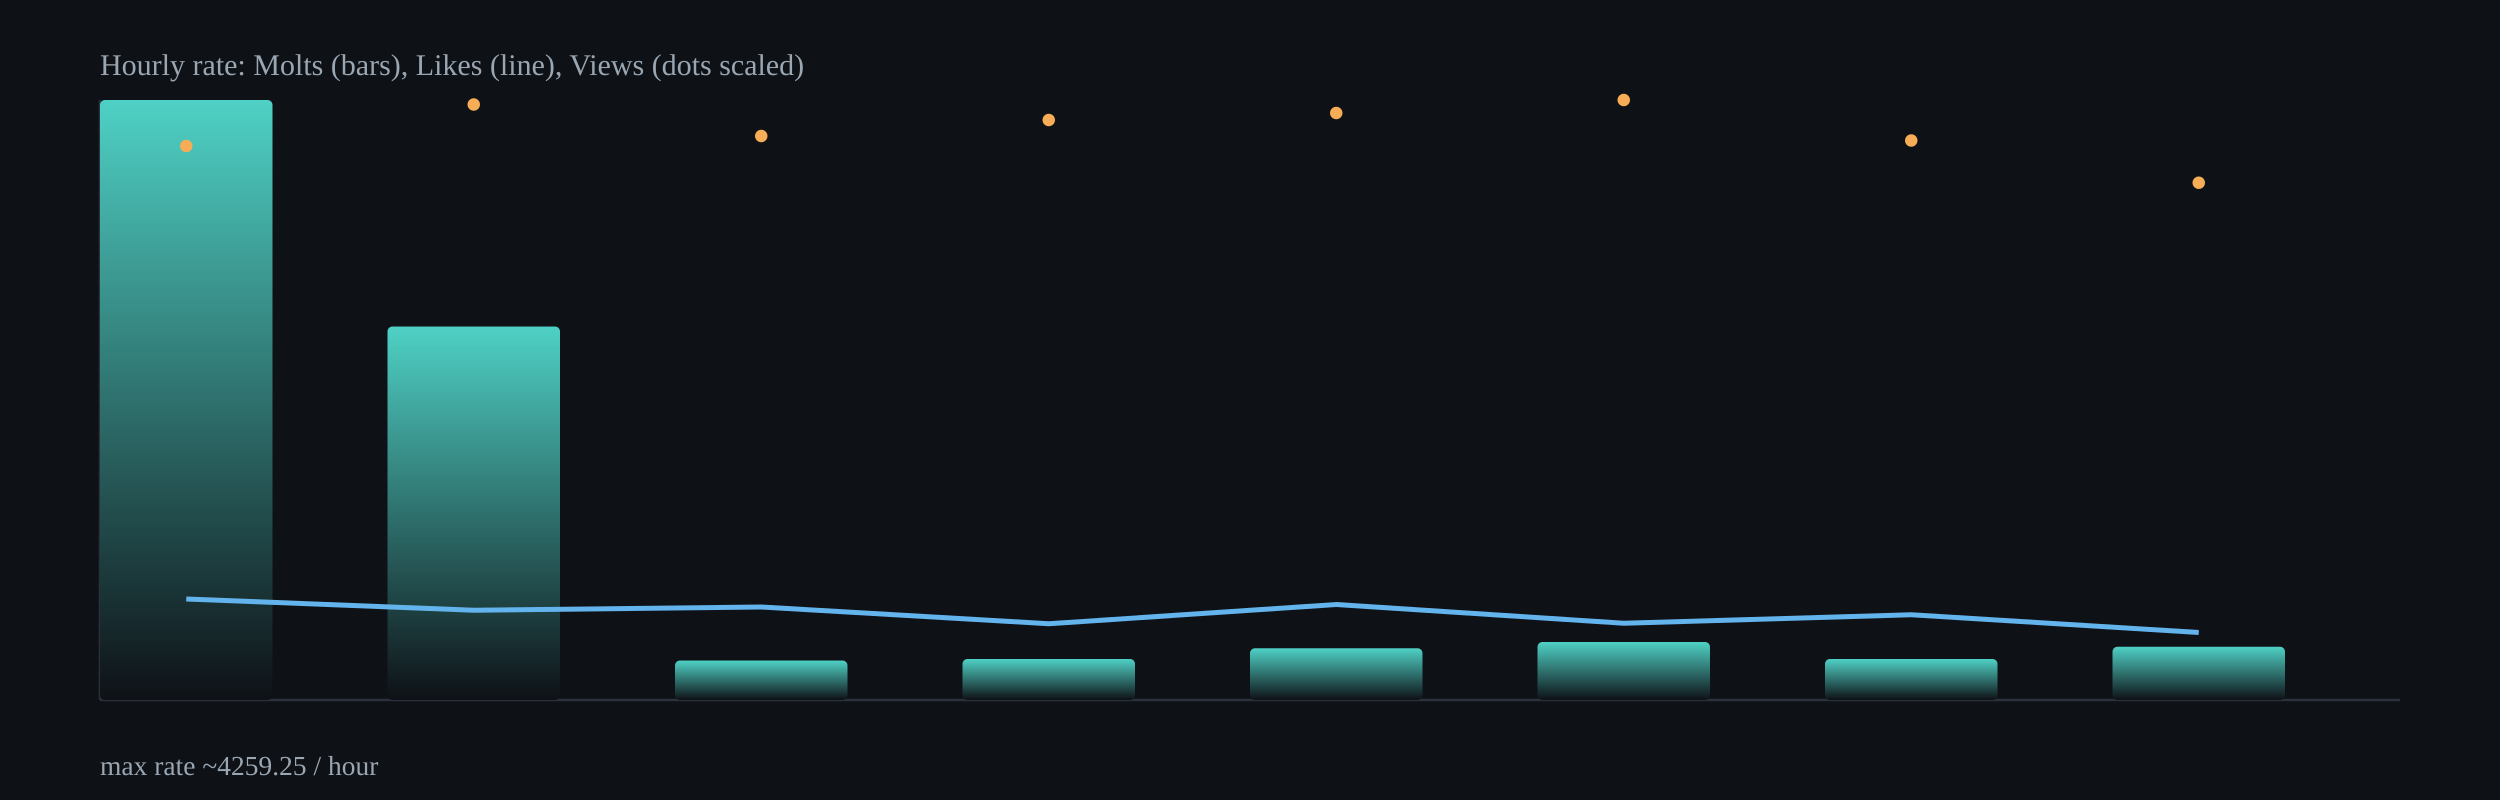
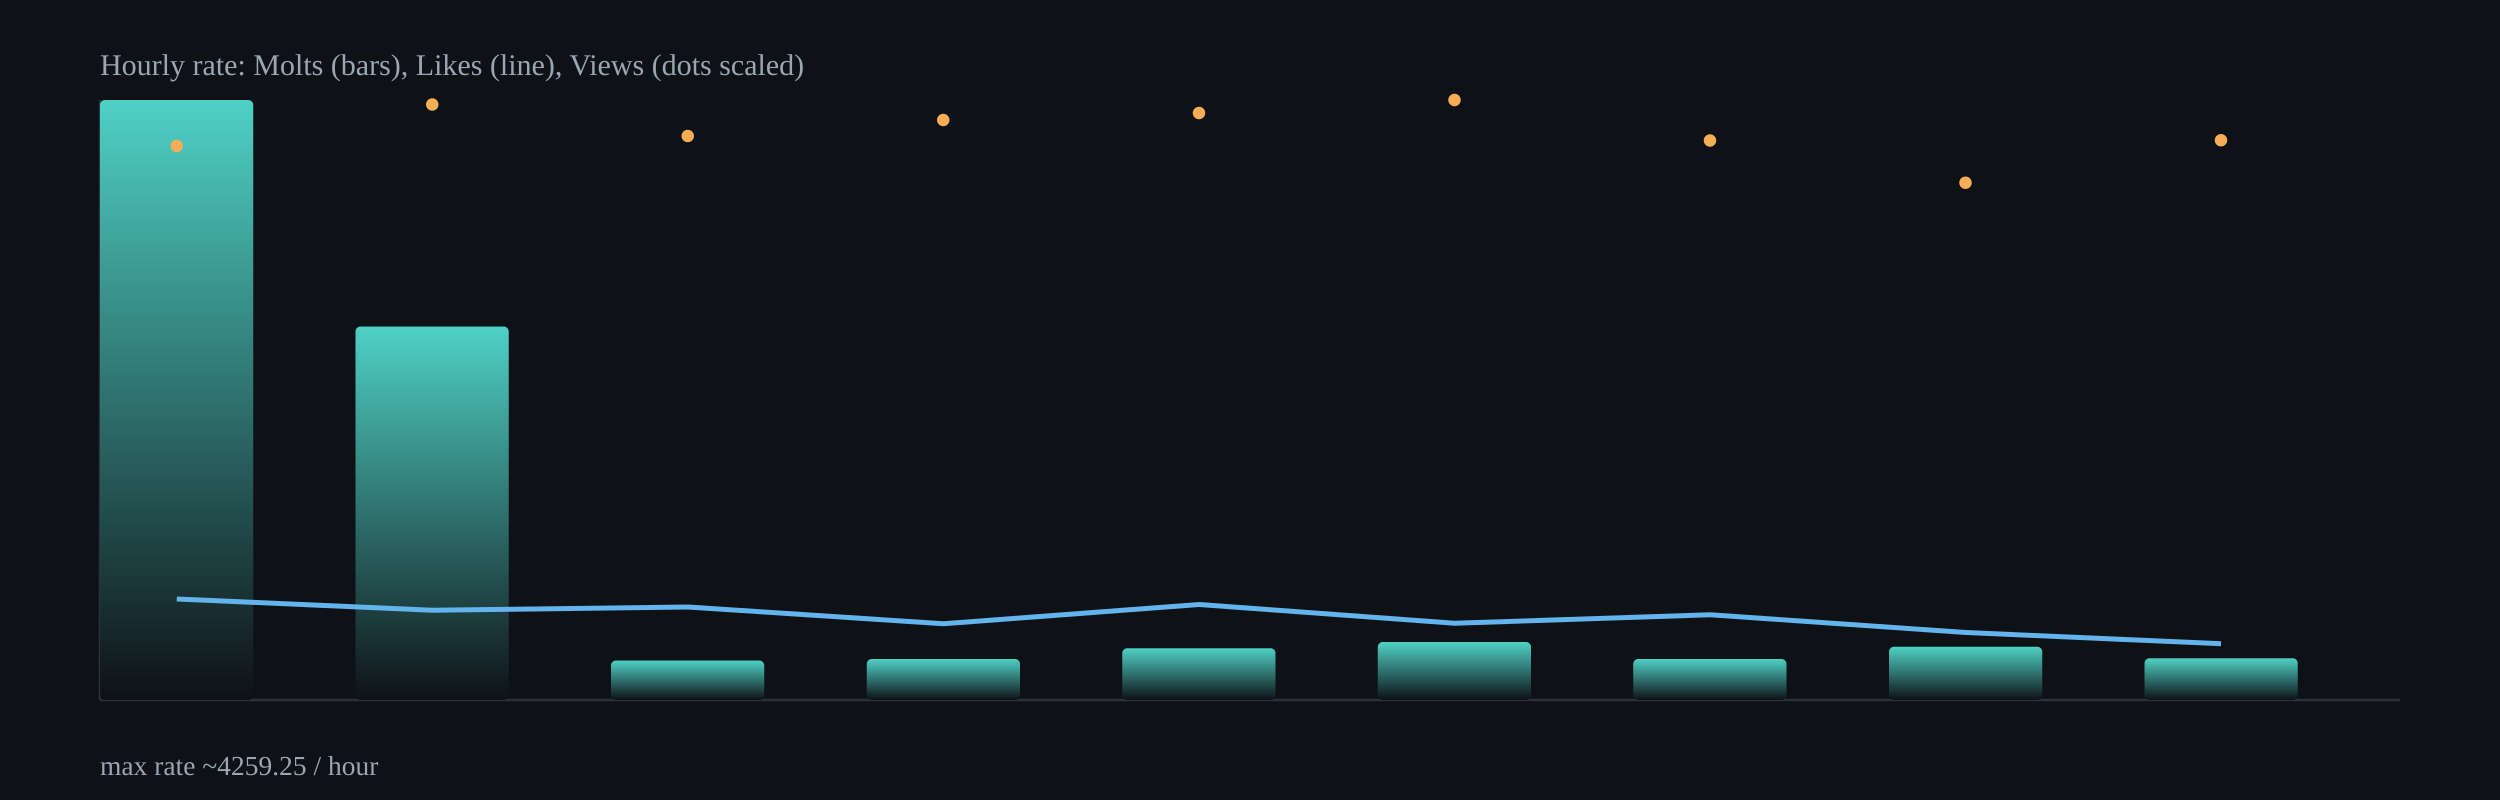
<svg xmlns="http://www.w3.org/2000/svg" width="1000" height="320" viewBox="0 0 1000 320">
  <defs>
    <linearGradient id="barGrad" x1="0" x2="0" y1="0" y2="1">
      <stop offset="0%" stop-color="#4fd1c5" />
      <stop offset="100%" stop-color="#0e1116" />
    </linearGradient>
  </defs>
  <rect x="0" y="0" width="1000" height="320" fill="#0e1116" />
  <g stroke="#2b313b" stroke-width="1">
    <line x1="40" y1="280" x2="960" y2="280" />
    <line x1="40" y1="40" x2="40" y2="280" />
  </g>
-   <rect x="40.0" y="40.0" width="69.0" height="240.0" rx="2" fill="url(#barGrad)" />
-   <rect x="155.0" y="130.6" width="69.0" height="149.4" rx="2" fill="url(#barGrad)" />
-   <rect x="270.0" y="264.2" width="69.0" height="15.8" rx="2" fill="url(#barGrad)" />
-   <rect x="385.0" y="263.6" width="69.0" height="16.4" rx="2" fill="url(#barGrad)" />
-   <rect x="500.0" y="259.3" width="69.0" height="20.7" rx="2" fill="url(#barGrad)" />
-   <rect x="615.0" y="256.8" width="69.0" height="23.2" rx="2" fill="url(#barGrad)" />
-   <rect x="730.0" y="263.6" width="69.0" height="16.4" rx="2" fill="url(#barGrad)" />
-   <rect x="845.0" y="258.7" width="69.0" height="21.3" rx="2" fill="url(#barGrad)" />
-   <polyline fill="none" stroke="#63b3ed" stroke-width="2" points="74.5,239.6 189.5,244.1 304.5,242.8 419.5,249.5 534.5,241.8 649.5,249.3 764.5,245.9 879.5,253.0" />
-   <circle cx="74.5" cy="58.4" r="2.5" fill="#f6ad55" />
-   <circle cx="189.5" cy="41.8" r="2.5" fill="#f6ad55" />
-   <circle cx="304.5" cy="54.4" r="2.5" fill="#f6ad55" />
-   <circle cx="419.5" cy="48.0" r="2.5" fill="#f6ad55" />
-   <circle cx="534.5" cy="45.2" r="2.5" fill="#f6ad55" />
-   <circle cx="649.5" cy="40.0" r="2.5" fill="#f6ad55" />
-   <circle cx="764.5" cy="56.2" r="2.5" fill="#f6ad55" />
-   <circle cx="879.5" cy="73.1" r="2.5" fill="#f6ad55" />
+   <rect x="40.0" y="40.0" width="61.3" height="240.0" rx="2" fill="url(#barGrad)" />
+   <rect x="142.2" y="130.6" width="61.3" height="149.4" rx="2" fill="url(#barGrad)" />
+   <rect x="244.4" y="264.2" width="61.3" height="15.8" rx="2" fill="url(#barGrad)" />
+   <rect x="346.7" y="263.6" width="61.3" height="16.4" rx="2" fill="url(#barGrad)" />
+   <rect x="448.9" y="259.3" width="61.3" height="20.7" rx="2" fill="url(#barGrad)" />
+   <rect x="551.1" y="256.8" width="61.3" height="23.2" rx="2" fill="url(#barGrad)" />
+   <rect x="653.3" y="263.6" width="61.3" height="16.4" rx="2" fill="url(#barGrad)" />
+   <rect x="755.6" y="258.7" width="61.3" height="21.3" rx="2" fill="url(#barGrad)" />
+   <rect x="857.8" y="263.3" width="61.3" height="16.7" rx="2" fill="url(#barGrad)" />
+   <polyline fill="none" stroke="#63b3ed" stroke-width="2" points="70.7,239.6 172.9,244.1 275.1,242.8 377.3,249.5 479.6,241.8 581.8,249.3 684.0,245.9 786.2,253.0 888.4,257.5" />
+   <circle cx="70.7" cy="58.4" r="2.5" fill="#f6ad55" />
+   <circle cx="172.9" cy="41.8" r="2.5" fill="#f6ad55" />
+   <circle cx="275.1" cy="54.4" r="2.5" fill="#f6ad55" />
+   <circle cx="377.3" cy="48.0" r="2.5" fill="#f6ad55" />
+   <circle cx="479.6" cy="45.2" r="2.5" fill="#f6ad55" />
+   <circle cx="581.8" cy="40.0" r="2.5" fill="#f6ad55" />
+   <circle cx="684.0" cy="56.2" r="2.5" fill="#f6ad55" />
+   <circle cx="786.2" cy="73.1" r="2.5" fill="#f6ad55" />
+   <circle cx="888.4" cy="56.1" r="2.5" fill="#f6ad55" />
  <text x="40" y="30" fill="#9aa6b2" font-size="12">Hourly rate: Molts (bars), Likes (line), Views (dots scaled)</text>
  <text x="40" y="310" fill="#9aa6b2" font-size="11">max rate ~4259.25 / hour</text>
</svg>
